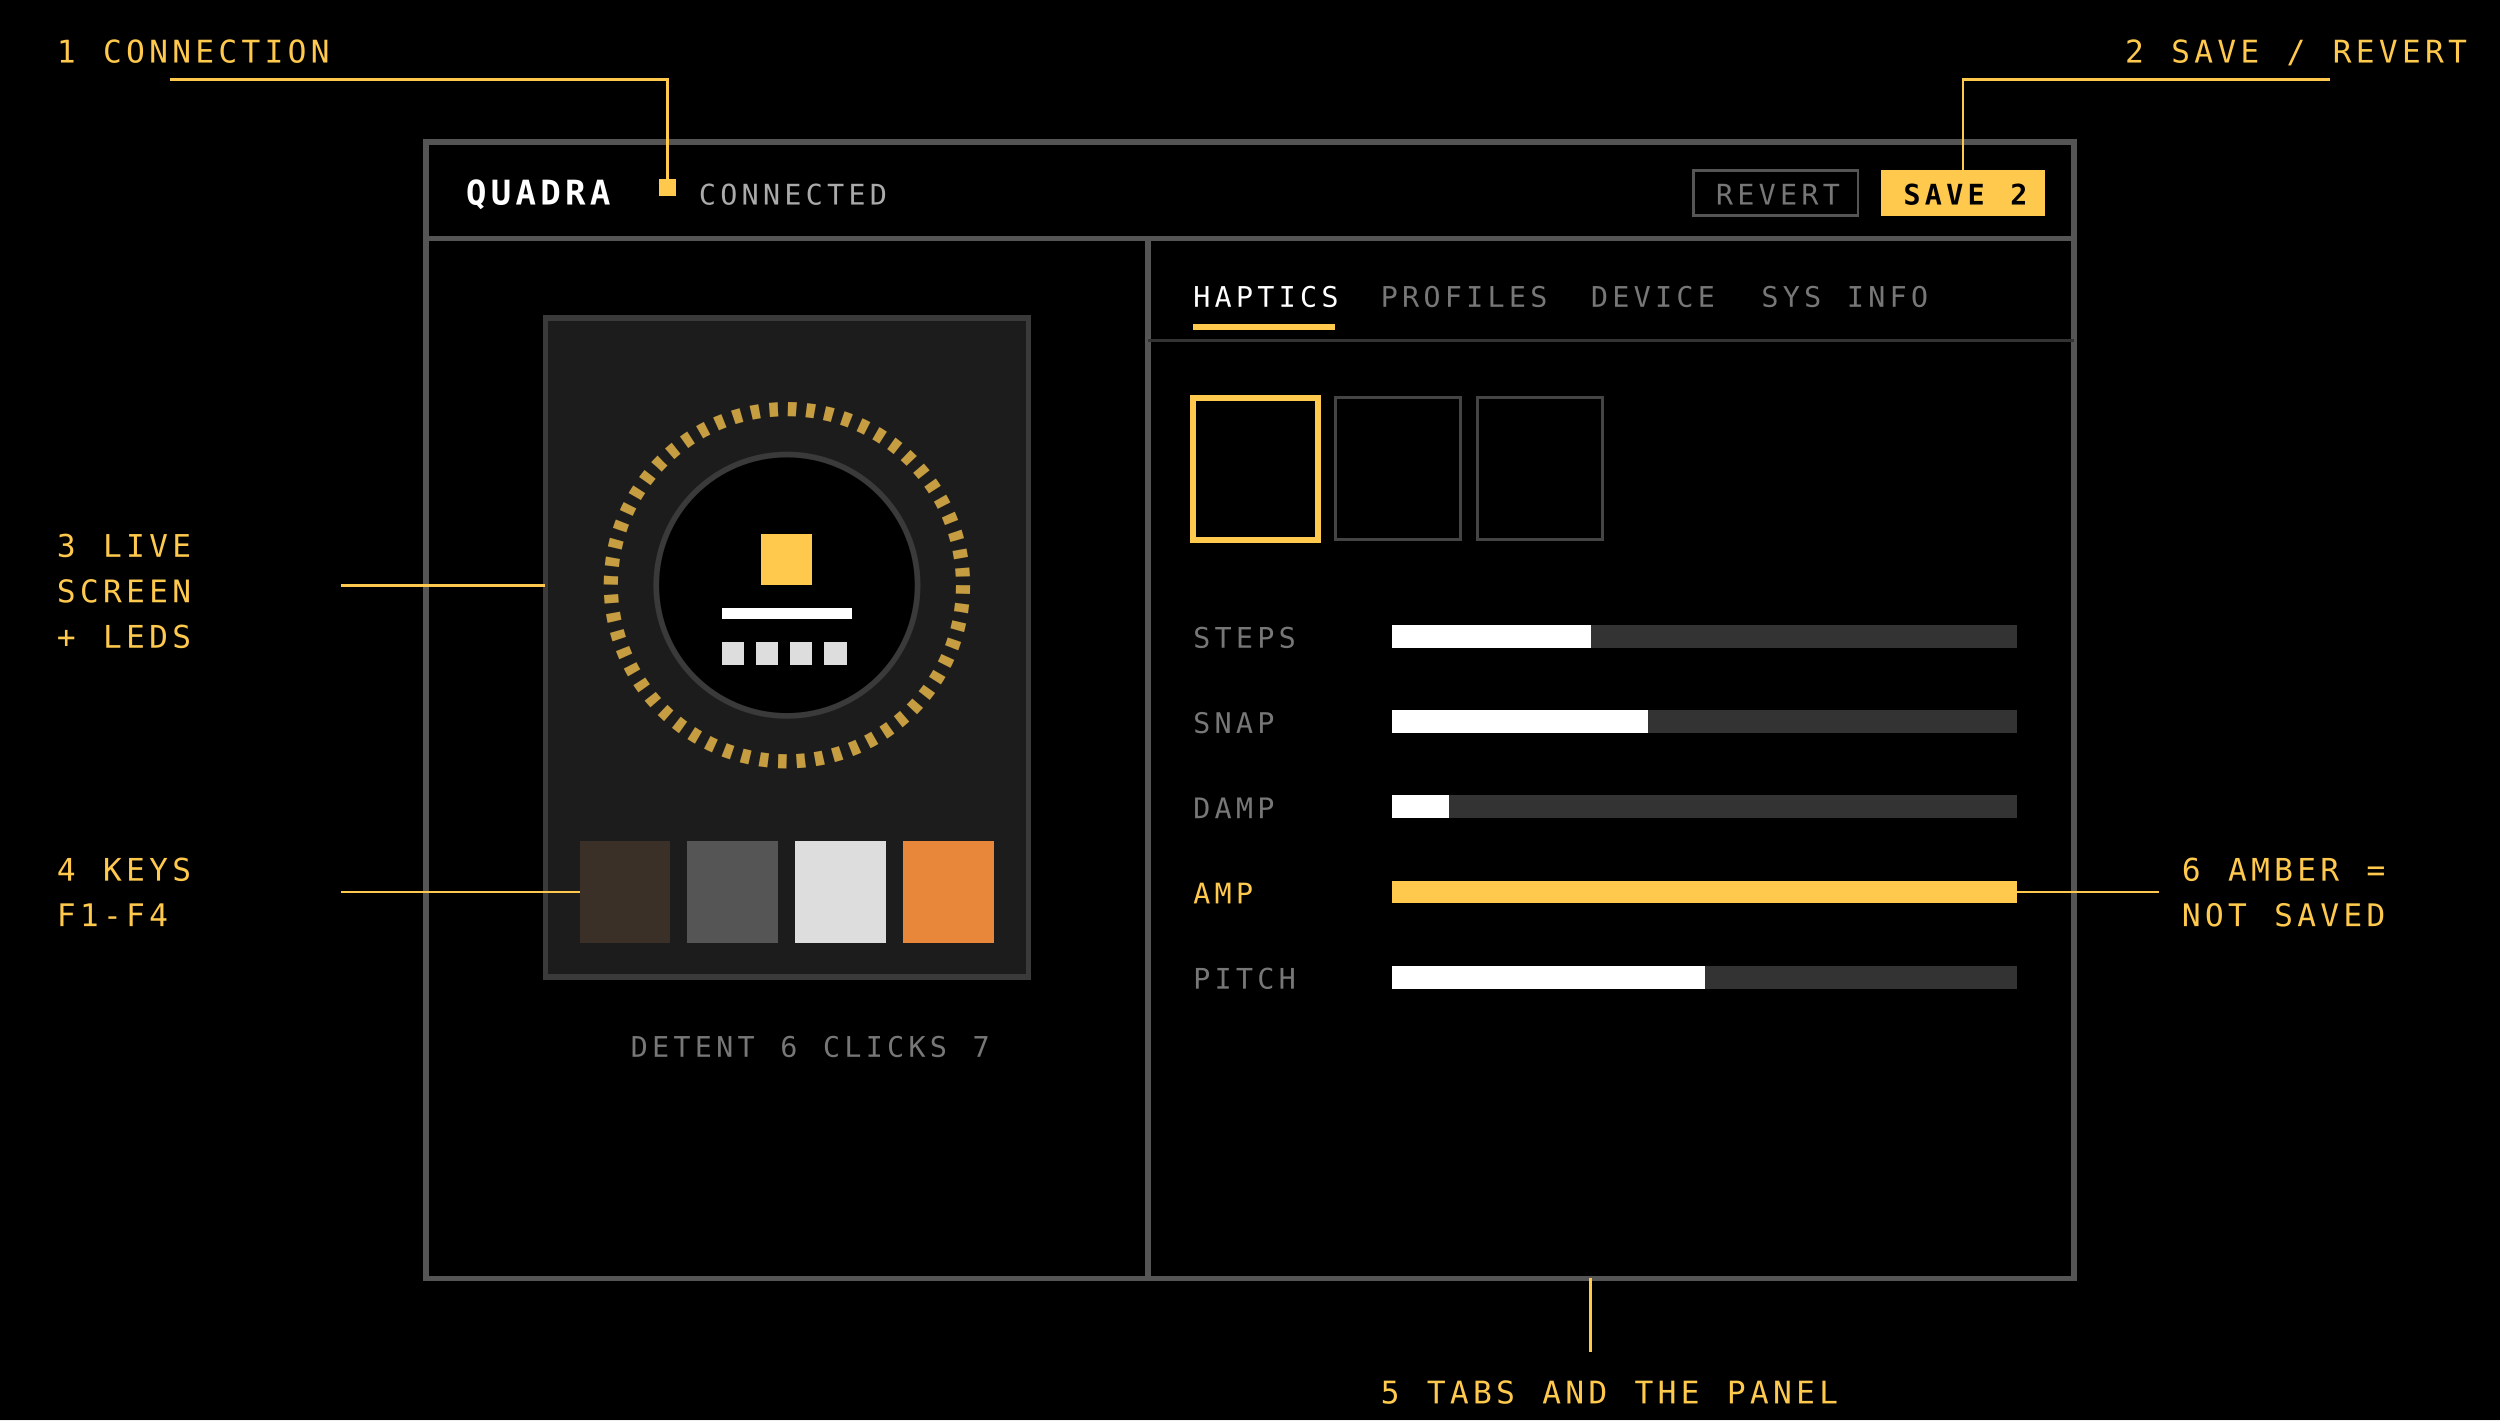
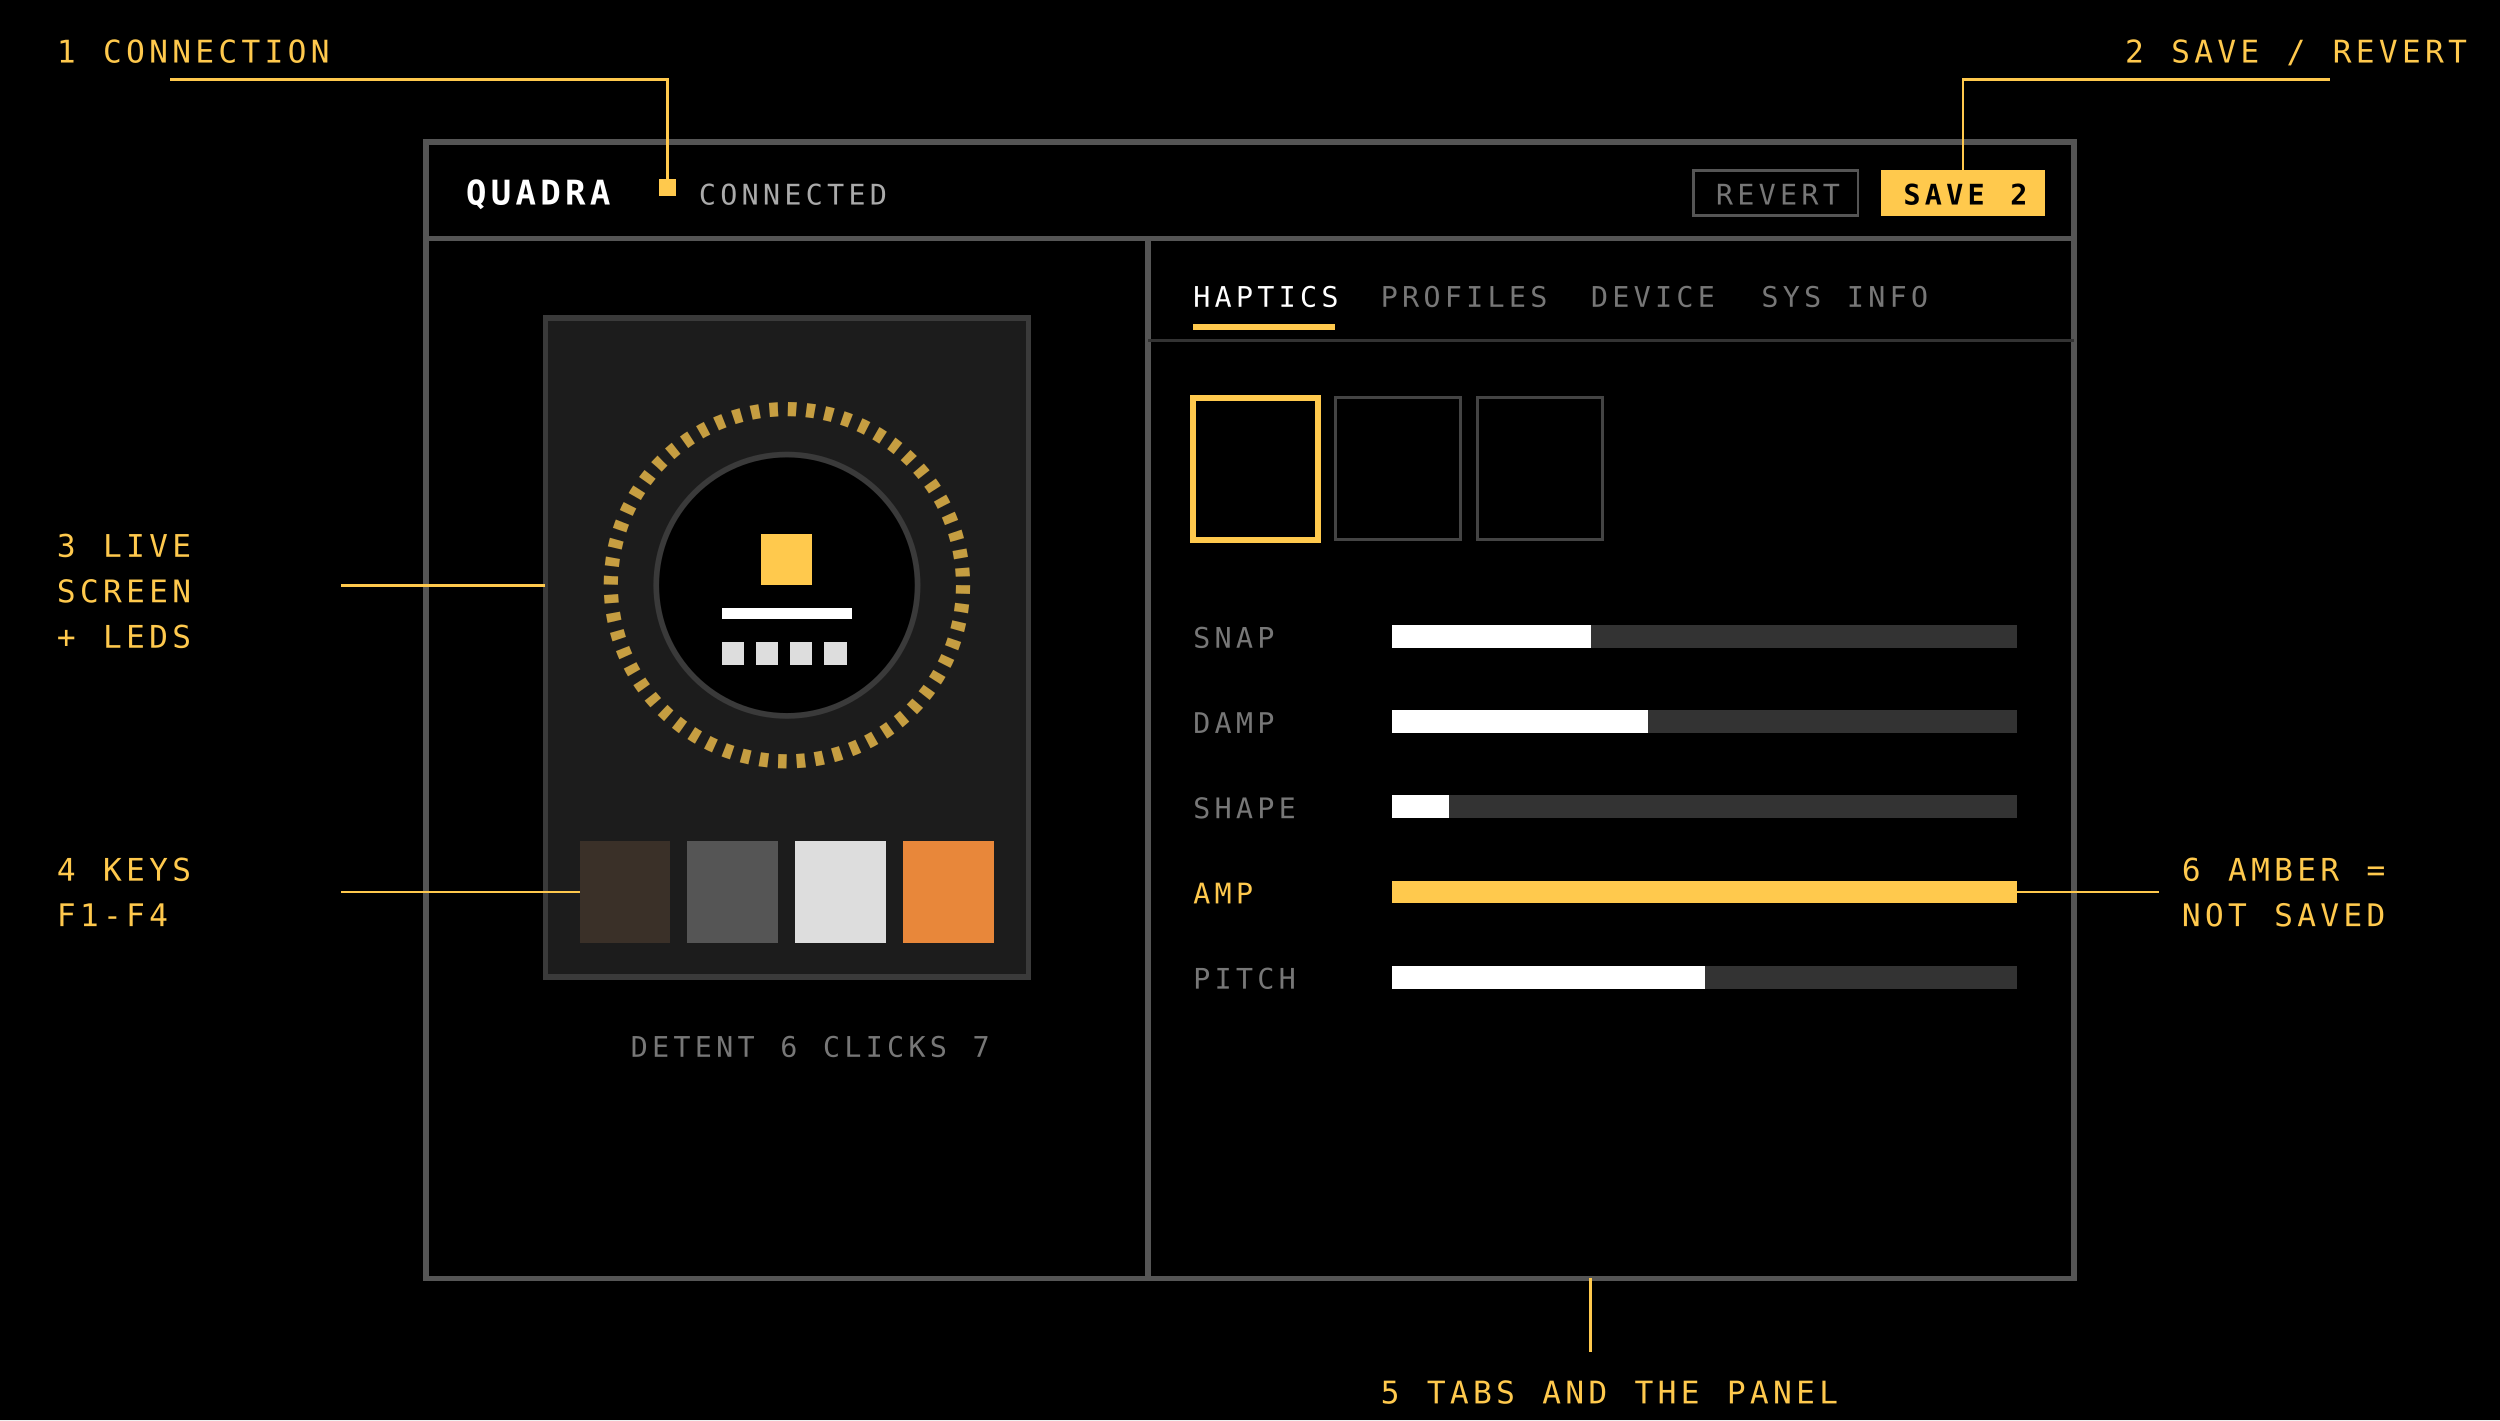
<svg xmlns="http://www.w3.org/2000/svg" viewBox="0 0 880 500" width="880" height="500" font-family="ui-monospace, Menlo, Consolas, monospace" font-size="12" letter-spacing="1.5" shape-rendering="crispEdges">
  <rect width="880" height="500" fill="#000" />
  <rect x="150" y="50" width="580" height="400" fill="#000" stroke="#555" stroke-width="2" />
  <line x1="150" y1="84" x2="730" y2="84" stroke="#555" stroke-width="2" />
  <line x1="404" y1="84" x2="404" y2="450" stroke="#555" stroke-width="2" />
  <text x="164" y="72" fill="#fff" font-weight="bold">QUADRA</text>
  <rect x="232" y="63" width="6" height="6" fill="#ffc94d" />
  <text x="246" y="72" fill="#aaa" font-size="10">CONNECTED</text>
  <rect x="596" y="60" width="58" height="16" fill="none" stroke="#555" />
  <text x="604" y="72" fill="#777" font-size="10">REVERT</text>
  <rect x="662" y="60" width="58" height="16" fill="#ffc94d" />
  <text x="670" y="72" fill="#000" font-size="10" font-weight="bold">SAVE 2</text>
  <rect x="192" y="112" width="170" height="232" fill="#1c1c1c" stroke="#3a3a3a" stroke-width="2" />
  <g shape-rendering="geometricPrecision">
    <circle cx="277" cy="206" r="62" fill="none" stroke="#ffc94d" stroke-width="5" stroke-dasharray="3 3.5" opacity="0.75" />
    <circle cx="277" cy="206" r="46" fill="#000" stroke="#3a3a3a" stroke-width="2" />
  </g>
  <rect x="268" y="188" width="18" height="18" fill="#ffc94d" />
  <rect x="254" y="214" width="46" height="4" fill="#fff" />
  <rect x="254" y="226" width="8" height="8" fill="#ddd" />
  <rect x="266" y="226" width="8" height="8" fill="#ddd" />
  <rect x="278" y="226" width="8" height="8" fill="#ddd" />
  <rect x="290" y="226" width="8" height="8" fill="#ddd" />
  <rect x="204" y="296" width="32" height="36" fill="#3a3028" />
  <rect x="242" y="296" width="32" height="36" fill="#555" />
  <rect x="280" y="296" width="32" height="36" fill="#ddd" />
  <rect x="318" y="296" width="32" height="36" fill="#e8873a" />
  <text x="222" y="372" fill="#777" font-size="10">DETENT 6  CLICKS 7</text>
  <text x="420" y="108" fill="#fff" font-size="10">HAPTICS</text>
  <rect x="420" y="114" width="50" height="2" fill="#ffc94d" />
  <text x="486" y="108" fill="#777" font-size="10">PROFILES</text>
  <text x="560" y="108" fill="#777" font-size="10">DEVICE</text>
  <text x="620" y="108" fill="#777" font-size="10">SYS INFO</text>
  <line x1="404" y1="120" x2="730" y2="120" stroke="#333" />
  <rect x="420" y="140" width="44" height="50" fill="none" stroke="#ffc94d" stroke-width="2" />
  <rect x="470" y="140" width="44" height="50" fill="none" stroke="#444" />
  <rect x="520" y="140" width="44" height="50" fill="none" stroke="#444" />
  <g fill="#fff">
    <rect x="490" y="220" width="70" height="8" />
    <rect x="490" y="250" width="90" height="8" />
    <rect x="490" y="280" width="20" height="8" />
    <rect x="490" y="310" width="220" height="8" fill="#ffc94d" />
    <rect x="490" y="340" width="110" height="8" />
  </g>
  <g fill="#333">
    <rect x="560" y="220" width="150" height="8" />
    <rect x="580" y="250" width="130" height="8" />
    <rect x="510" y="280" width="200" height="8" />
    <rect x="600" y="340" width="110" height="8" />
  </g>
  <g fill="#777" font-size="10">
-     <text x="420" y="228">STEPS</text>
-     <text x="420" y="258">SNAP</text>
-     <text x="420" y="288">DAMP</text>
+     <text x="420" y="228">SNAP</text>
+     <text x="420" y="258">DAMP</text>
+     <text x="420" y="288">SHAPE</text>
    <text x="420" y="318" fill="#ffc94d">AMP</text>
    <text x="420" y="348">PITCH</text>
  </g>
  <g stroke="#ffc94d" stroke-width="1" fill="none">
    <polyline points="235,66 235,28 60,28" />
    <polyline points="691,60 691,28 820,28" />
    <polyline points="192,206 120,206" />
    <polyline points="204,314 120,314" />
    <polyline points="560,450 560,476" />
    <polyline points="710,314 760,314" />
  </g>
  <g fill="#ffc94d" font-size="11">
    <text x="20" y="22">1 CONNECTION</text>
    <text x="748" y="22">2 SAVE / REVERT</text>
    <text x="20" y="196">3 LIVE</text>
    <text x="20" y="212">  SCREEN</text>
    <text x="20" y="228">  + LEDS</text>
    <text x="20" y="310">4 KEYS</text>
    <text x="20" y="326">  F1-F4</text>
    <text x="486" y="494">5 TABS AND THE PANEL</text>
    <text x="768" y="310">6 AMBER =</text>
    <text x="768" y="326">  NOT SAVED</text>
  </g>
</svg>
